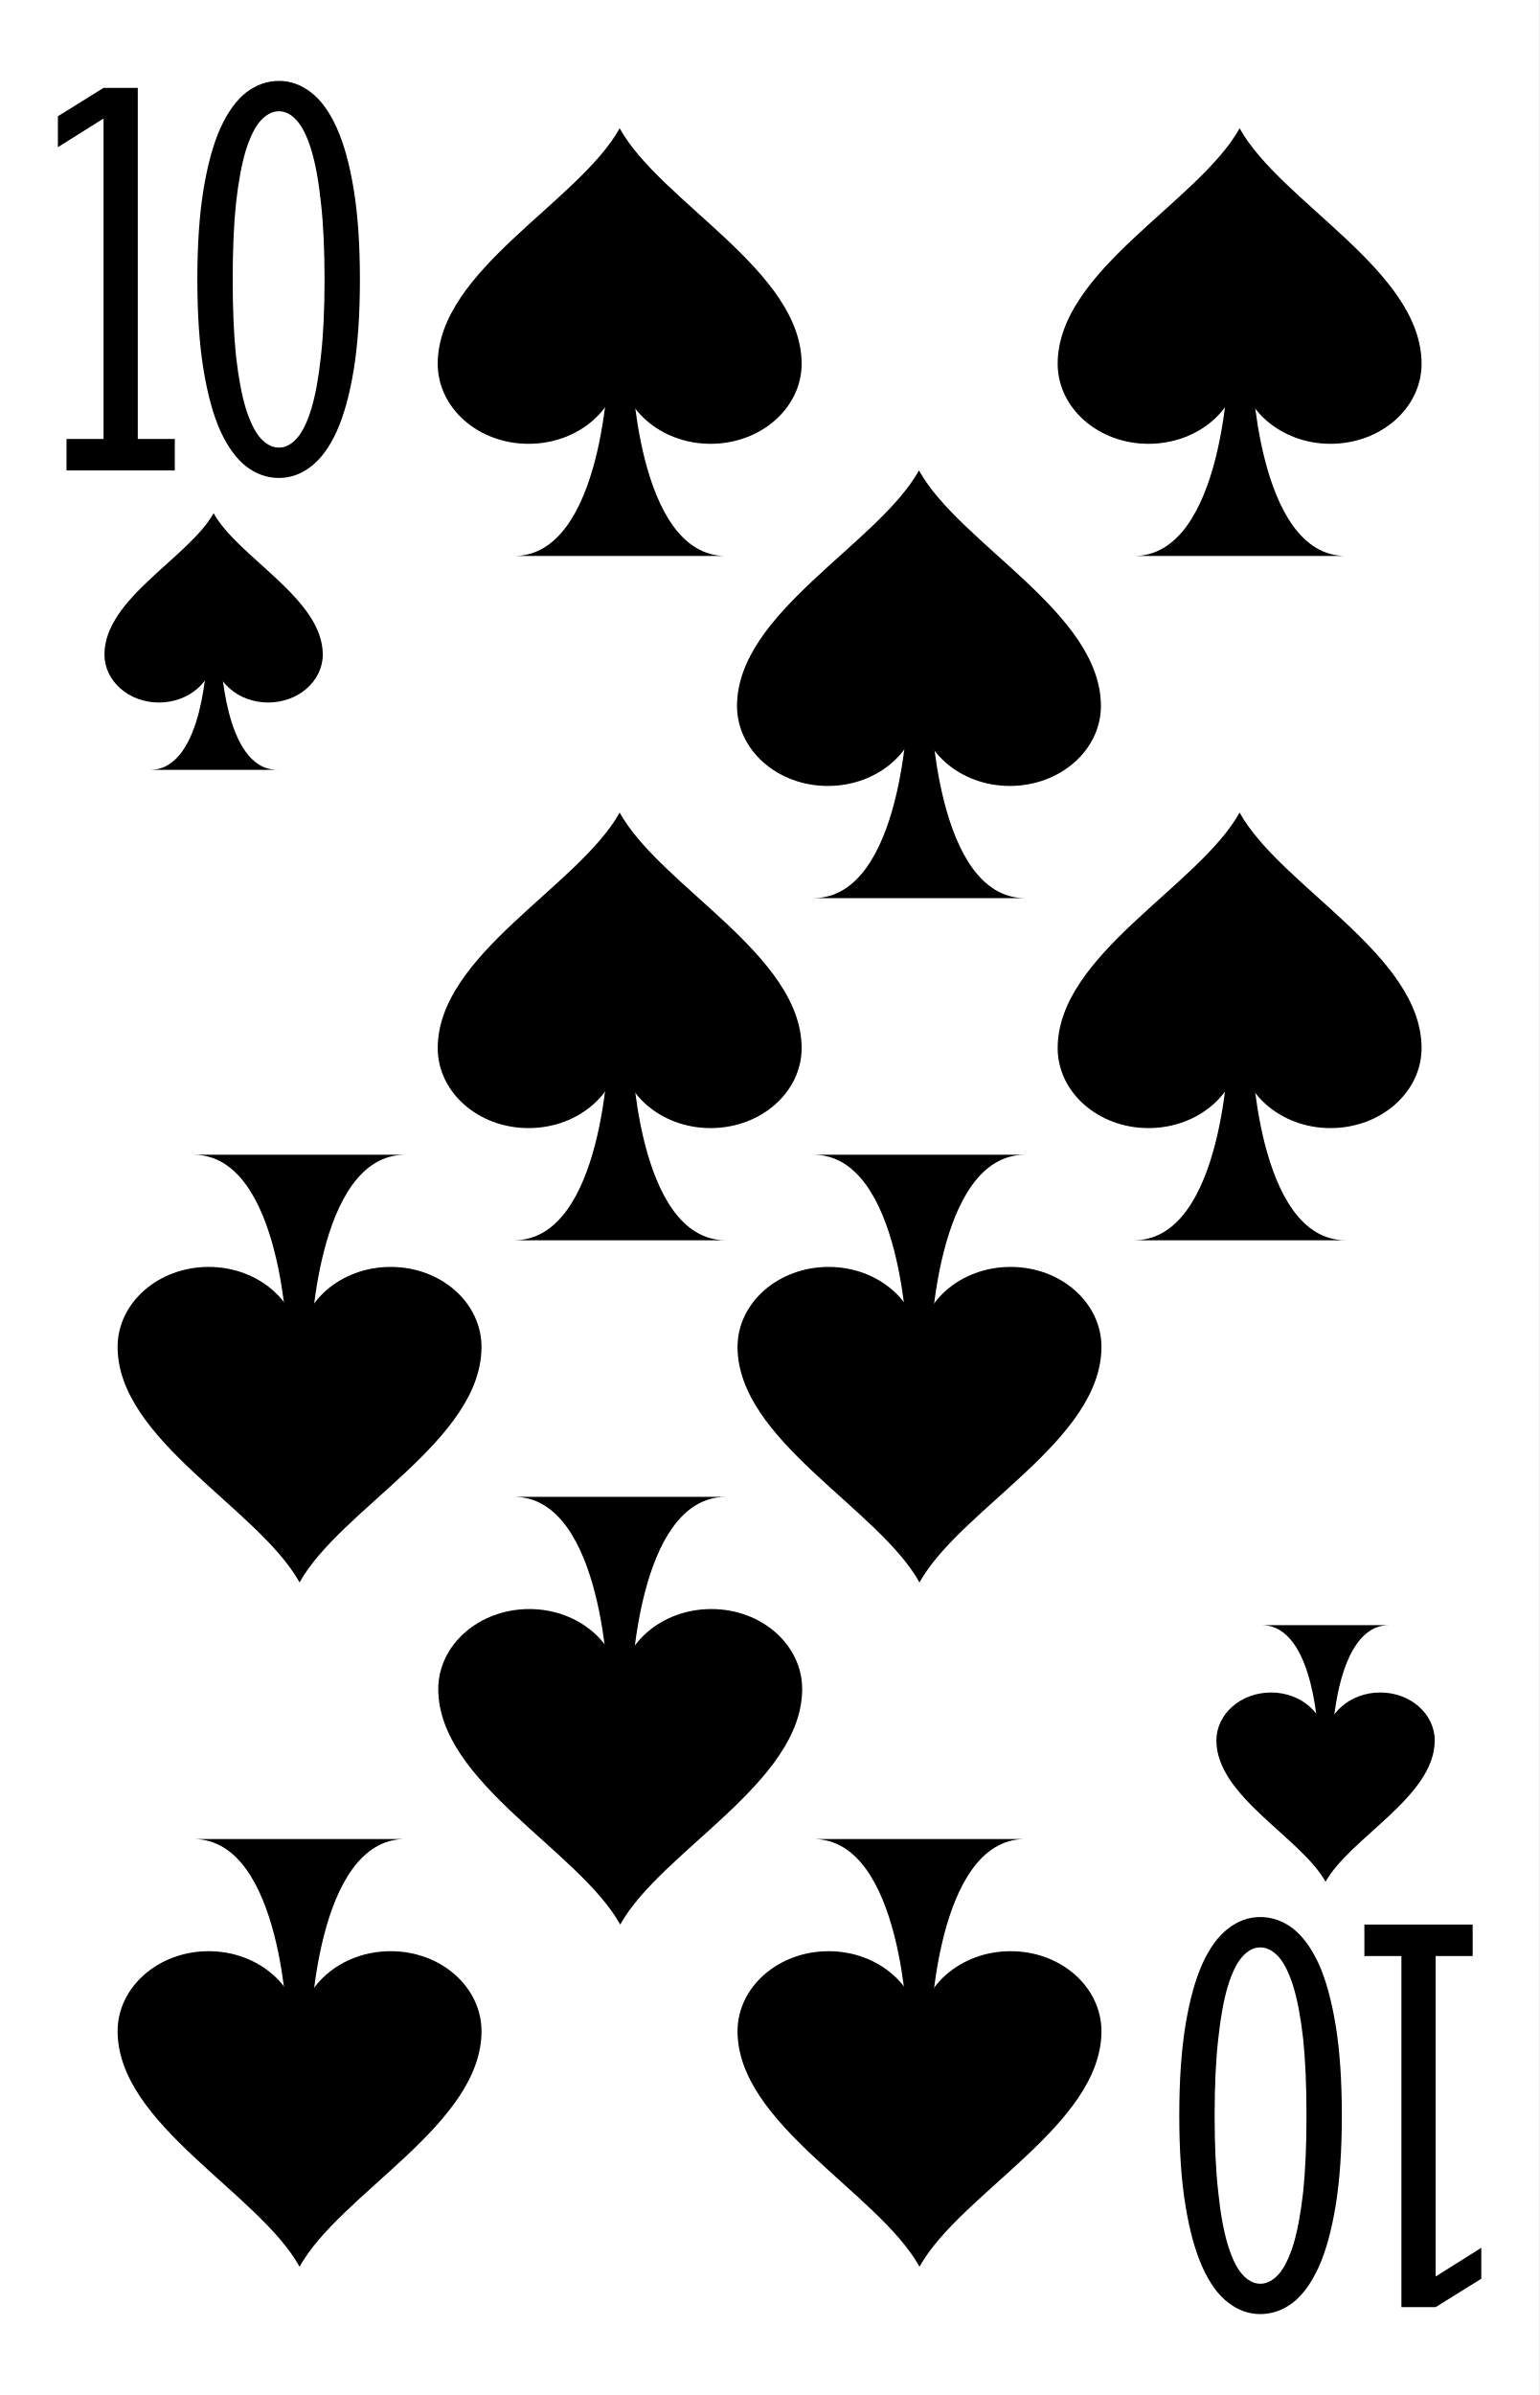
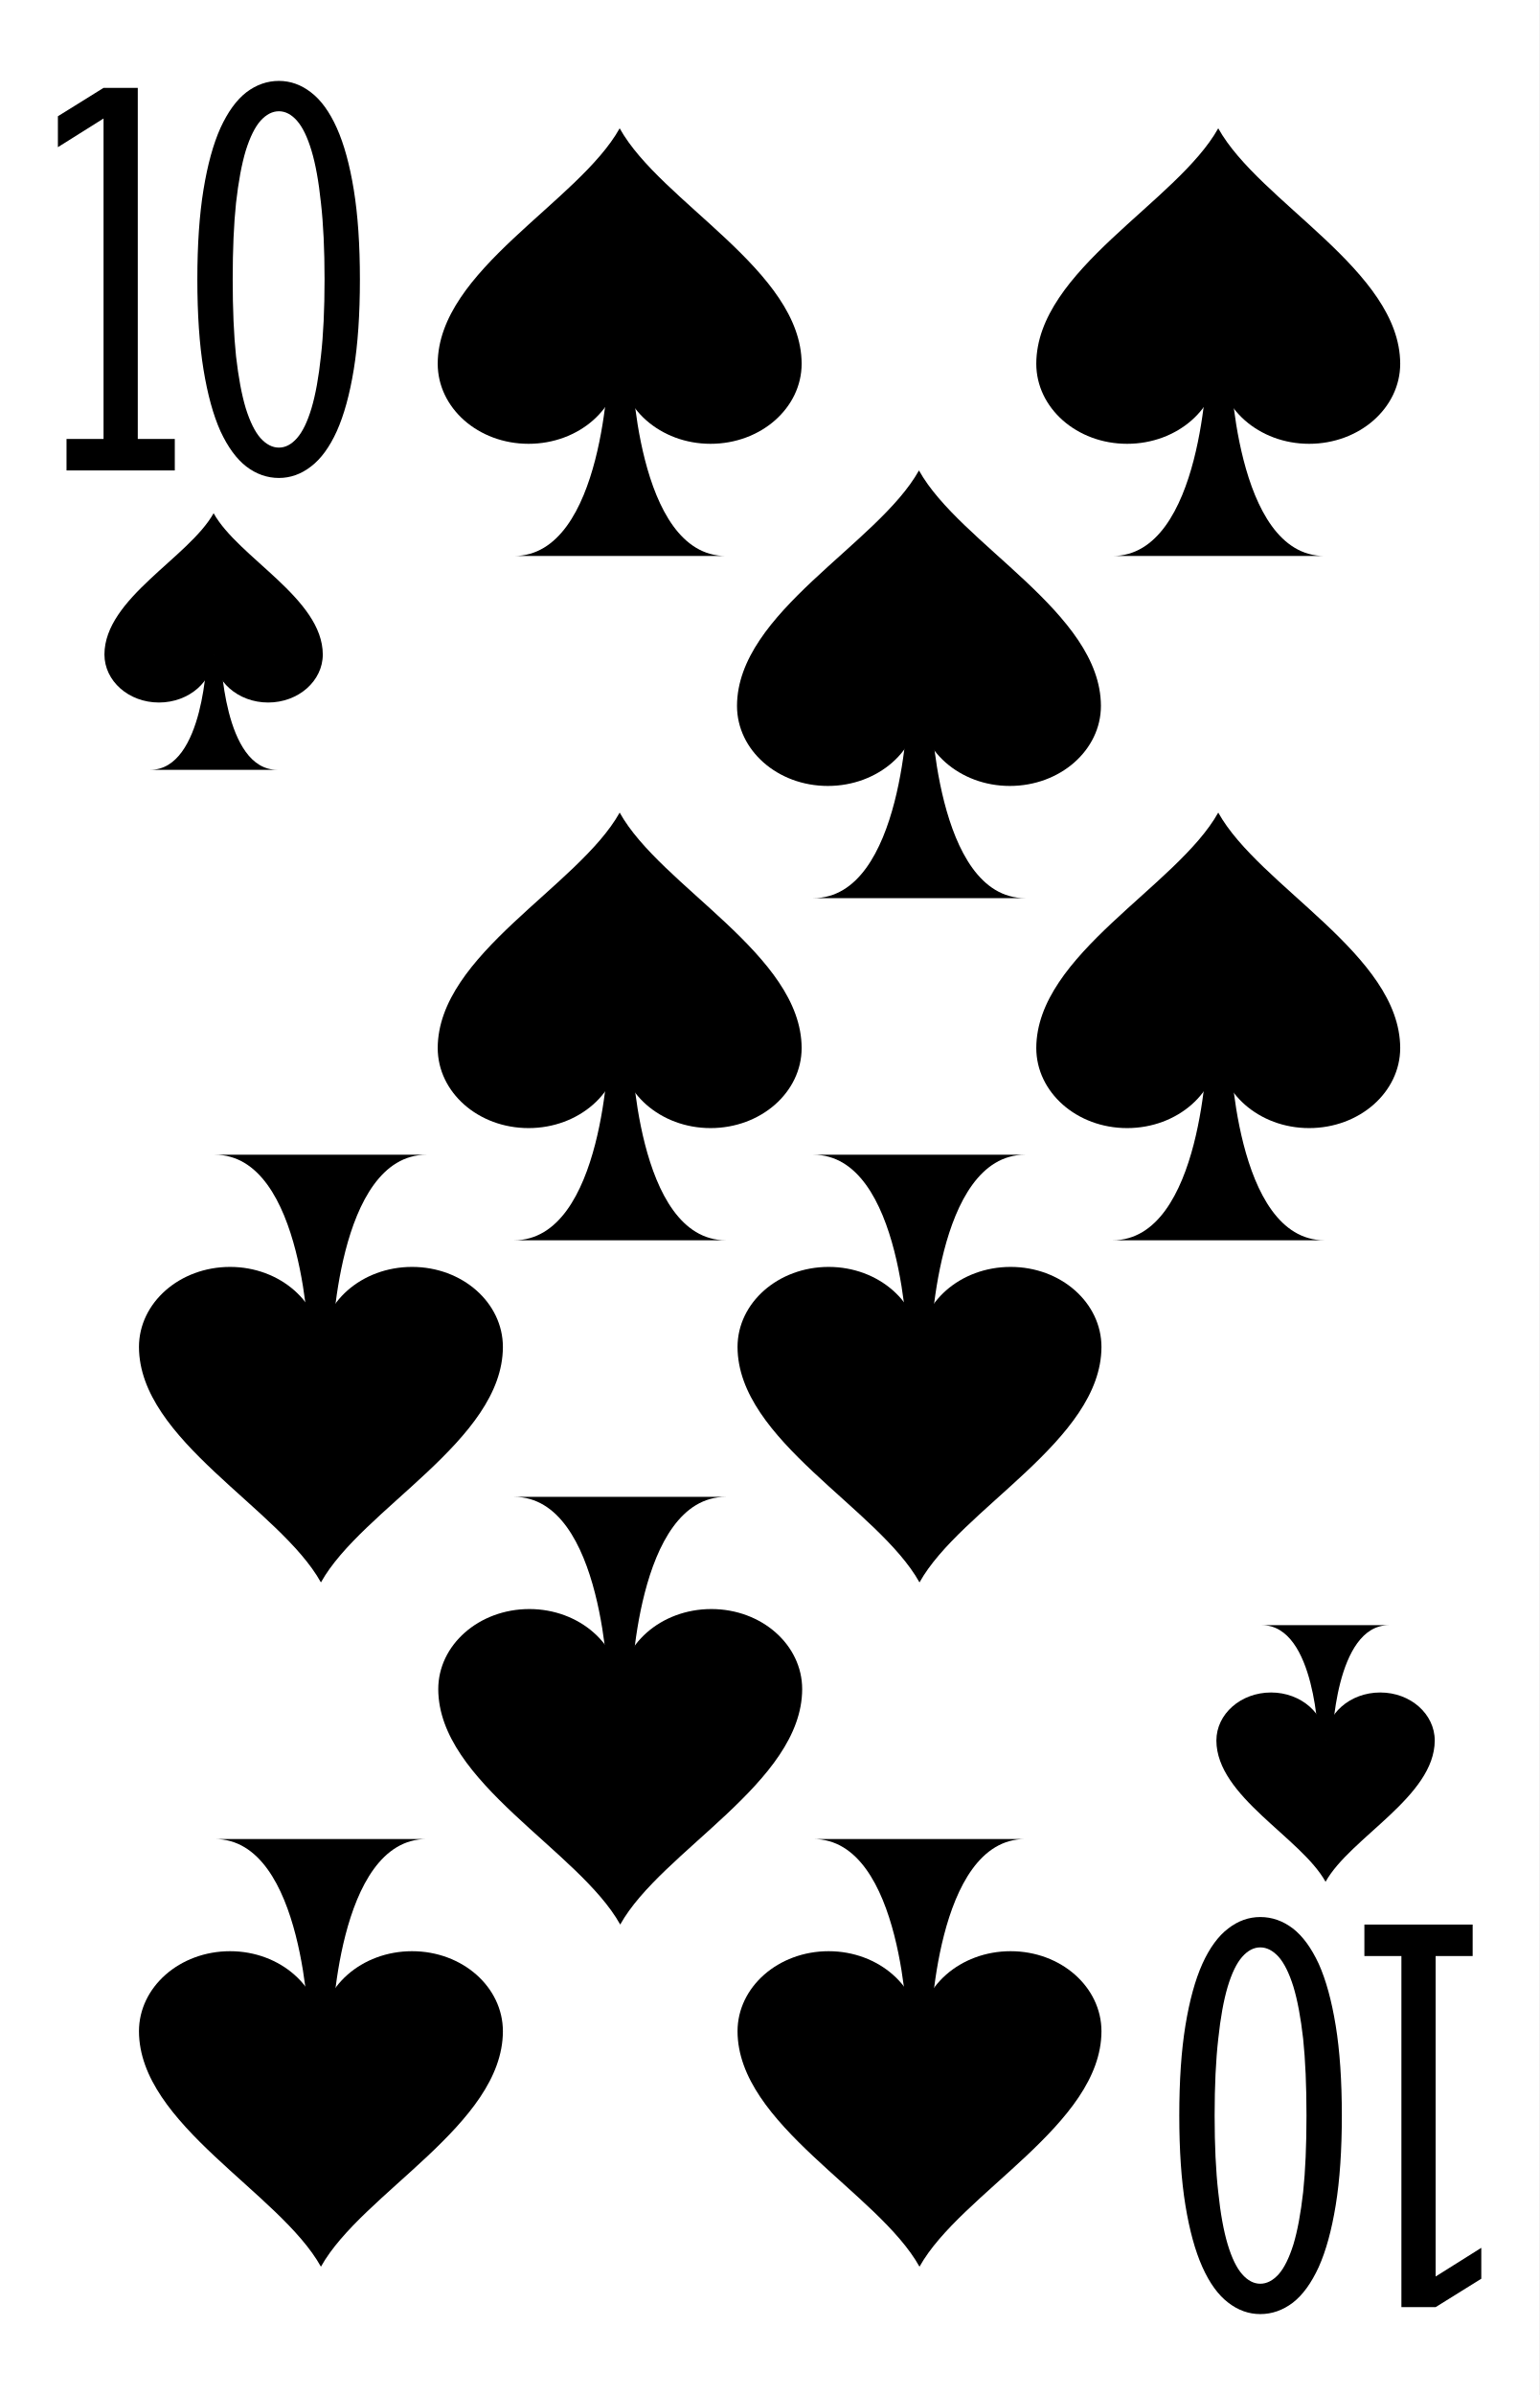
- <svg xmlns="http://www.w3.org/2000/svg" version="1.1" width="57.15mm" height="88.9mm" viewBox="0 0 57.15 88.9" id="svg24051">
-   <g transform="matrix(1,0,0,1,85.55498,-64.23)">
-     <g transform="matrix(0.264485,0,0,0.264485,-364.9021,-178.0595)" id="g17329">
+ <svg xmlns="http://www.w3.org/2000/svg" version="1.1" width="57.15mm" height="88.9mm" viewBox="0 0 57.15 88.9" id="svg4919">
+   <g transform="matrix(1,0,0,1,-83.75953,-213.6941)">
+     <g transform="matrix(0.264485,0,0,0.264485,-195.5876,-28.59544)" id="g4251">
      <rect y="916.08" x="1056.193" height="336.125" width="216.08" id="rect32151" style="display:inline;opacity:1;fill:#ffffff;fill-opacity:1;stroke:none;stroke-width:0.133;stroke-linecap:butt;stroke-linejoin:miter;stroke-miterlimit:47.146;stroke-dasharray:none;stroke-dashoffset:0;stroke-opacity:1;paint-order:markers fill stroke" />
      <g id="text32253" style="font-style:normal;font-variant:normal;font-weight:normal;font-stretch:normal;font-size:80.03px;line-height:125%;font-family:'Stint Ultra Condensed';-inkscape-font-specification:'Stint Ultra Condensed, ';font-variant-ligatures:normal;font-variant-caps:normal;font-variant-numeric:normal;font-feature-settings:normal;text-align:center;letter-spacing:0px;word-spacing:0px;writing-mode:lr-tb;text-anchor:middle;display:inline;fill:#000000;fill-opacity:1;stroke:none;stroke-width:1" aria-label="10" transform="translate(-2088.776,79.83975)">
        <path id="path12578" style="font-style:normal;font-variant:normal;font-weight:normal;font-stretch:normal;font-size:80.03px;font-family:'Stint Ultra Condensed';-inkscape-font-specification:'Stint Ultra Condensed, ';text-align:center;text-anchor:middle;stroke-width:1" d="m 3154.308,897.849 h 5.197 v -44.978 l -6.409,4.025 v -4.338 l 6.409,-3.986 h 4.806 v 49.276 h 5.197 v 4.416 h -15.201 z" />
        <path id="path12580" style="font-style:normal;font-variant:normal;font-weight:normal;font-stretch:normal;font-size:80.03px;font-family:'Stint Ultra Condensed';-inkscape-font-specification:'Stint Ultra Condensed, ';text-align:center;text-anchor:middle;stroke-width:1" d="m 3195.495,875.458 q 0,7.346 -0.86,12.622 -0.86,5.275 -2.384,8.675 -1.524,3.361 -3.634,4.963 -2.071,1.602 -4.494,1.602 -2.462,0 -4.572,-1.602 -2.071,-1.602 -3.634,-4.963 -1.524,-3.4 -2.384,-8.675 -0.86,-5.275 -0.86,-12.622 0,-7.307 0.86,-12.583 0.86,-5.275 2.384,-8.675 1.563,-3.4 3.634,-5.002 2.11,-1.602 4.572,-1.602 2.423,0 4.494,1.602 2.11,1.602 3.634,5.002 1.524,3.4 2.384,8.675 0.86,5.275 0.86,12.583 z m -4.963,0 q 0,-6.291 -0.508,-10.746 -0.469,-4.494 -1.329,-7.346 -0.86,-2.853 -2.032,-4.181 -1.172,-1.329 -2.54,-1.329 -1.368,0 -2.579,1.329 -1.172,1.329 -2.071,4.181 -0.86,2.853 -1.368,7.346 -0.469,4.455 -0.469,10.746 0,6.291 0.469,10.785 0.508,4.455 1.368,7.307 0.899,2.853 2.071,4.181 1.211,1.329 2.579,1.329 1.368,0 2.54,-1.329 1.172,-1.329 2.032,-4.181 0.86,-2.892 1.329,-7.346 0.508,-4.455 0.508,-10.746 z" />
      </g>
      <g id="text32257" style="font-style:normal;font-variant:normal;font-weight:normal;font-stretch:normal;font-size:80.03px;line-height:125%;font-family:'Stint Ultra Condensed';-inkscape-font-specification:'Stint Ultra Condensed, ';font-variant-ligatures:normal;font-variant-caps:normal;font-variant-numeric:normal;font-feature-settings:normal;text-align:center;letter-spacing:0px;word-spacing:0px;writing-mode:lr-tb;text-anchor:middle;display:inline;fill:#000000;fill-opacity:1;stroke:none;stroke-width:1" transform="rotate(180,-1044.388,39.91988)" aria-label="10">
        <path id="path12573" style="font-style:normal;font-variant:normal;font-weight:normal;font-stretch:normal;font-size:80.03px;font-family:'Stint Ultra Condensed';-inkscape-font-specification:'Stint Ultra Condensed, ';text-align:center;text-anchor:middle;stroke-width:1" d="m -3351.71,-1110.757 h 5.197 v -44.978 l -6.409,4.025 v -4.338 l 6.409,-3.986 h 4.806 v 49.276 h 5.197 v 4.416 h -15.201 z" />
        <path id="path12575" style="font-style:normal;font-variant:normal;font-weight:normal;font-stretch:normal;font-size:80.03px;font-family:'Stint Ultra Condensed';-inkscape-font-specification:'Stint Ultra Condensed, ';text-align:center;text-anchor:middle;stroke-width:1" d="m -3310.523,-1133.148 q 0,7.346 -0.86,12.622 -0.86,5.275 -2.384,8.675 -1.524,3.361 -3.634,4.963 -2.071,1.602 -4.494,1.602 -2.462,0 -4.572,-1.602 -2.071,-1.602 -3.634,-4.963 -1.524,-3.4 -2.384,-8.675 -0.86,-5.275 -0.86,-12.622 0,-7.307 0.86,-12.583 0.86,-5.275 2.384,-8.675 1.563,-3.4 3.634,-5.002 2.11,-1.602 4.572,-1.602 2.423,0 4.494,1.602 2.11,1.602 3.634,5.002 1.524,3.4 2.384,8.675 0.86,5.275 0.86,12.583 z m -4.963,0 q 0,-6.291 -0.508,-10.746 -0.469,-4.494 -1.329,-7.346 -0.86,-2.853 -2.032,-4.181 -1.172,-1.329 -2.54,-1.329 -1.368,0 -2.579,1.329 -1.172,1.329 -2.071,4.181 -0.86,2.853 -1.368,7.346 -0.469,4.455 -0.469,10.746 0,6.291 0.469,10.785 0.508,4.455 1.368,7.307 0.899,2.853 2.071,4.181 1.211,1.329 2.579,1.329 1.368,0 2.54,-1.329 1.172,-1.329 2.032,-4.181 0.86,-2.892 1.329,-7.346 0.508,-4.455 0.508,-10.746 z" />
      </g>
      <g style="display:inline;stroke-width:0.634" transform="matrix(-3.784509,0,0,-3.784509,1143.187,964.0982)" id="g32665">
        <path style="stroke-width:0.634" d="m 3.92,-7.93 c -1.67,0 -2.55,1.78 -3.01,3.56 -0.46,1.78 -0.5,3.56 -0.5,3.56 l -0.85,0.01 c 0,0 -0.16,-7.13 -3.5,-7.13 z" id="path32661" />
        <path style="stroke-width:0.634" d="M 6.75,-0.8 C 6.74,2.67 1.53,5.19 0,7.93 -1.53,5.18 -6.74,2.66 -6.75,-0.8 c 0,-1.64 1.51,-2.97 3.38,-2.97 1.86,0 3.37,1.33 3.37,2.97 0,-1.64 1.51,-2.97 3.38,-2.97 1.87,0 3.37,1.33 3.37,2.97 z" id="path32663" />
      </g>
-       <g id="g32671" transform="matrix(-3.784509,0,0,-3.784509,1230.22,964.0982)" style="display:inline;stroke-width:0.634">
+       <g id="g32671" transform="matrix(-3.784509,0,0,-3.784509,1227.218,964.0982)" style="display:inline;stroke-width:0.634">
        <path id="path32667" d="m 3.92,-7.93 c -1.67,0 -2.55,1.78 -3.01,3.56 -0.46,1.78 -0.5,3.56 -0.5,3.56 l -0.85,0.01 c 0,0 -0.16,-7.13 -3.5,-7.13 z" style="stroke-width:0.634" />
        <path id="path32669" d="M 6.75,-0.8 C 6.74,2.67 1.53,5.19 0,7.93 -1.53,5.18 -6.74,2.66 -6.75,-0.8 c 0,-1.64 1.51,-2.97 3.38,-2.97 1.86,0 3.37,1.33 3.37,2.97 0,-1.64 1.51,-2.97 3.38,-2.97 1.87,0 3.37,1.33 3.37,2.97 z" style="stroke-width:0.634" />
      </g>
      <g style="display:inline;stroke-width:0.634" transform="matrix(-3.784509,0,0,-3.784509,1185.203,1012.116)" id="g32677">
        <path style="stroke-width:0.634" d="m 3.92,-7.93 c -1.67,0 -2.55,1.78 -3.01,3.56 -0.46,1.78 -0.5,3.56 -0.5,3.56 l -0.85,0.01 c 0,0 -0.16,-7.13 -3.5,-7.13 z" id="path32673" />
        <path style="stroke-width:0.634" d="M 6.75,-0.8 C 6.74,2.67 1.53,5.19 0,7.93 -1.53,5.18 -6.74,2.66 -6.75,-0.8 c 0,-1.64 1.51,-2.97 3.38,-2.97 1.86,0 3.37,1.33 3.37,2.97 0,-1.64 1.51,-2.97 3.38,-2.97 1.87,0 3.37,1.33 3.37,2.97 z" id="path32675" />
      </g>
      <g id="g32683" transform="matrix(-3.784509,0,0,-3.784509,1143.187,1060.134)" style="display:inline;stroke-width:0.634">
        <path id="path32679" d="m 3.92,-7.93 c -1.67,0 -2.55,1.78 -3.01,3.56 -0.46,1.78 -0.5,3.56 -0.5,3.56 l -0.85,0.01 c 0,0 -0.16,-7.13 -3.5,-7.13 z" style="stroke-width:0.634" />
        <path id="path32681" d="M 6.75,-0.8 C 6.74,2.67 1.53,5.19 0,7.93 -1.53,5.18 -6.74,2.66 -6.75,-0.8 c 0,-1.64 1.51,-2.97 3.38,-2.97 1.86,0 3.37,1.33 3.37,2.97 0,-1.64 1.51,-2.97 3.38,-2.97 1.87,0 3.37,1.33 3.37,2.97 z" style="stroke-width:0.634" />
      </g>
-       <g style="display:inline;stroke-width:0.634" transform="matrix(-3.784509,0,0,-3.784509,1230.219,1060.134)" id="g32689">
+       <g style="display:inline;stroke-width:0.634" transform="matrix(-3.784509,0,0,-3.784509,1227.218,1060.134)" id="g32689">
        <path style="stroke-width:0.634" d="m 3.92,-7.93 c -1.67,0 -2.55,1.78 -3.01,3.56 -0.46,1.78 -0.5,3.56 -0.5,3.56 l -0.85,0.01 c 0,0 -0.16,-7.13 -3.5,-7.13 z" id="path32685" />
        <path style="stroke-width:0.634" d="M 6.75,-0.8 C 6.74,2.67 1.53,5.19 0,7.93 -1.53,5.18 -6.74,2.66 -6.75,-0.8 c 0,-1.64 1.51,-2.97 3.38,-2.97 1.86,0 3.37,1.33 3.37,2.97 0,-1.64 1.51,-2.97 3.38,-2.97 1.87,0 3.37,1.33 3.37,2.97 z" id="path32687" />
      </g>
-       <g style="display:inline;stroke-width:0.634" transform="matrix(3.784509,0,0,3.784509,1098.246,1204.188)" id="g32695">
+       <g style="display:inline;stroke-width:0.634" transform="matrix(3.784509,0,0,3.784509,1101.247,1204.188)" id="g32695">
        <path style="stroke-width:0.634" d="m 3.92,-7.93 c -1.67,0 -2.55,1.78 -3.01,3.56 -0.46,1.78 -0.5,3.56 -0.5,3.56 l -0.85,0.01 c 0,0 -0.16,-7.13 -3.5,-7.13 z" id="path32691" />
        <path style="stroke-width:0.634" d="M 6.75,-0.8 C 6.74,2.67 1.53,5.19 0,7.93 -1.53,5.18 -6.74,2.66 -6.75,-0.8 c 0,-1.64 1.51,-2.97 3.38,-2.97 1.86,0 3.37,1.33 3.37,2.97 0,-1.64 1.51,-2.97 3.38,-2.97 1.87,0 3.37,1.33 3.37,2.97 z" id="path32693" />
      </g>
      <g id="g32701" transform="matrix(3.784509,0,0,3.784509,1185.278,1204.188)" style="display:inline;stroke-width:0.634">
        <path id="path32697" d="m 3.92,-7.93 c -1.67,0 -2.55,1.78 -3.01,3.56 -0.46,1.78 -0.5,3.56 -0.5,3.56 l -0.85,0.01 c 0,0 -0.16,-7.13 -3.5,-7.13 z" style="stroke-width:0.634" />
        <path id="path32699" d="M 6.75,-0.8 C 6.74,2.67 1.53,5.19 0,7.93 -1.53,5.18 -6.74,2.66 -6.75,-0.8 c 0,-1.64 1.51,-2.97 3.38,-2.97 1.86,0 3.37,1.33 3.37,2.97 0,-1.64 1.51,-2.97 3.38,-2.97 1.87,0 3.37,1.33 3.37,2.97 z" style="stroke-width:0.634" />
      </g>
      <g style="display:inline;stroke-width:0.634" transform="matrix(3.784509,0,0,3.784509,1143.263,1156.169)" id="g32707">
        <path style="stroke-width:0.634" d="m 3.92,-7.93 c -1.67,0 -2.55,1.78 -3.01,3.56 -0.46,1.78 -0.5,3.56 -0.5,3.56 l -0.85,0.01 c 0,0 -0.16,-7.13 -3.5,-7.13 z" id="path32703" />
        <path style="stroke-width:0.634" d="M 6.75,-0.8 C 6.74,2.67 1.53,5.19 0,7.93 -1.53,5.18 -6.74,2.66 -6.75,-0.8 c 0,-1.64 1.51,-2.97 3.38,-2.97 1.86,0 3.37,1.33 3.37,2.97 0,-1.64 1.51,-2.97 3.38,-2.97 1.87,0 3.37,1.33 3.37,2.97 z" id="path32705" />
      </g>
-       <g id="g32713" transform="matrix(3.784509,0,0,3.784509,1098.246,1108.152)" style="display:inline;stroke-width:0.634">
+       <g id="g32713" transform="matrix(3.784509,0,0,3.784509,1101.247,1108.152)" style="display:inline;stroke-width:0.634">
        <path id="path32709" d="m 3.92,-7.93 c -1.67,0 -2.55,1.78 -3.01,3.56 -0.46,1.78 -0.5,3.56 -0.5,3.56 l -0.85,0.01 c 0,0 -0.16,-7.13 -3.5,-7.13 z" style="stroke-width:0.634" />
        <path id="path32711" d="M 6.75,-0.8 C 6.74,2.67 1.53,5.19 0,7.93 -1.53,5.18 -6.74,2.66 -6.75,-0.8 c 0,-1.64 1.51,-2.97 3.38,-2.97 1.86,0 3.37,1.33 3.37,2.97 0,-1.64 1.51,-2.97 3.38,-2.97 1.87,0 3.37,1.33 3.37,2.97 z" style="stroke-width:0.634" />
      </g>
      <g style="display:inline;stroke-width:0.634" transform="matrix(3.784509,0,0,3.784509,1185.278,1108.152)" id="g32719">
        <path style="stroke-width:0.634" d="m 3.92,-7.93 c -1.67,0 -2.55,1.78 -3.01,3.56 -0.46,1.78 -0.5,3.56 -0.5,3.56 l -0.85,0.01 c 0,0 -0.16,-7.13 -3.5,-7.13 z" id="path32715" />
        <path style="stroke-width:0.634" d="M 6.75,-0.8 C 6.74,2.67 1.53,5.19 0,7.93 -1.53,5.18 -6.74,2.66 -6.75,-0.8 c 0,-1.64 1.51,-2.97 3.38,-2.97 1.86,0 3.37,1.33 3.37,2.97 0,-1.64 1.51,-2.97 3.38,-2.97 1.87,0 3.37,1.33 3.37,2.97 z" id="path32717" />
      </g>
      <g id="g33115" transform="matrix(-2.270705,0,0,-2.270705,1086.181,1006.114)" style="display:inline;stroke-width:1.057">
        <path id="path33111" d="m 3.92,-7.93 c -1.67,0 -2.55,1.78 -3.01,3.56 -0.46,1.78 -0.5,3.56 -0.5,3.56 l -0.85,0.01 c 0,0 -0.16,-7.13 -3.5,-7.13 z" style="stroke-width:1.057" />
        <path id="path33113" d="M 6.75,-0.8 C 6.74,2.67 1.53,5.19 0,7.93 -1.53,5.18 -6.74,2.66 -6.75,-0.8 c 0,-1.64 1.51,-2.97 3.38,-2.97 1.86,0 3.37,1.33 3.37,2.97 0,-1.64 1.51,-2.97 3.38,-2.97 1.87,0 3.37,1.33 3.37,2.97 z" style="stroke-width:1.057" />
      </g>
      <g style="display:inline;stroke-width:1.057" transform="matrix(2.270705,0,0,2.270705,1242.284,1162.172)" id="g33121">
        <path style="stroke-width:1.057" d="m 3.92,-7.93 c -1.67,0 -2.55,1.78 -3.01,3.56 -0.46,1.78 -0.5,3.56 -0.5,3.56 l -0.85,0.01 c 0,0 -0.16,-7.13 -3.5,-7.13 z" id="path33117" />
        <path style="stroke-width:1.057" d="M 6.75,-0.8 C 6.74,2.67 1.53,5.19 0,7.93 -1.53,5.18 -6.74,2.66 -6.75,-0.8 c 0,-1.64 1.51,-2.97 3.38,-2.97 1.86,0 3.37,1.33 3.37,2.97 0,-1.64 1.51,-2.97 3.38,-2.97 1.87,0 3.37,1.33 3.37,2.97 z" id="path33119" />
      </g>
    </g>
  </g>
</svg>
